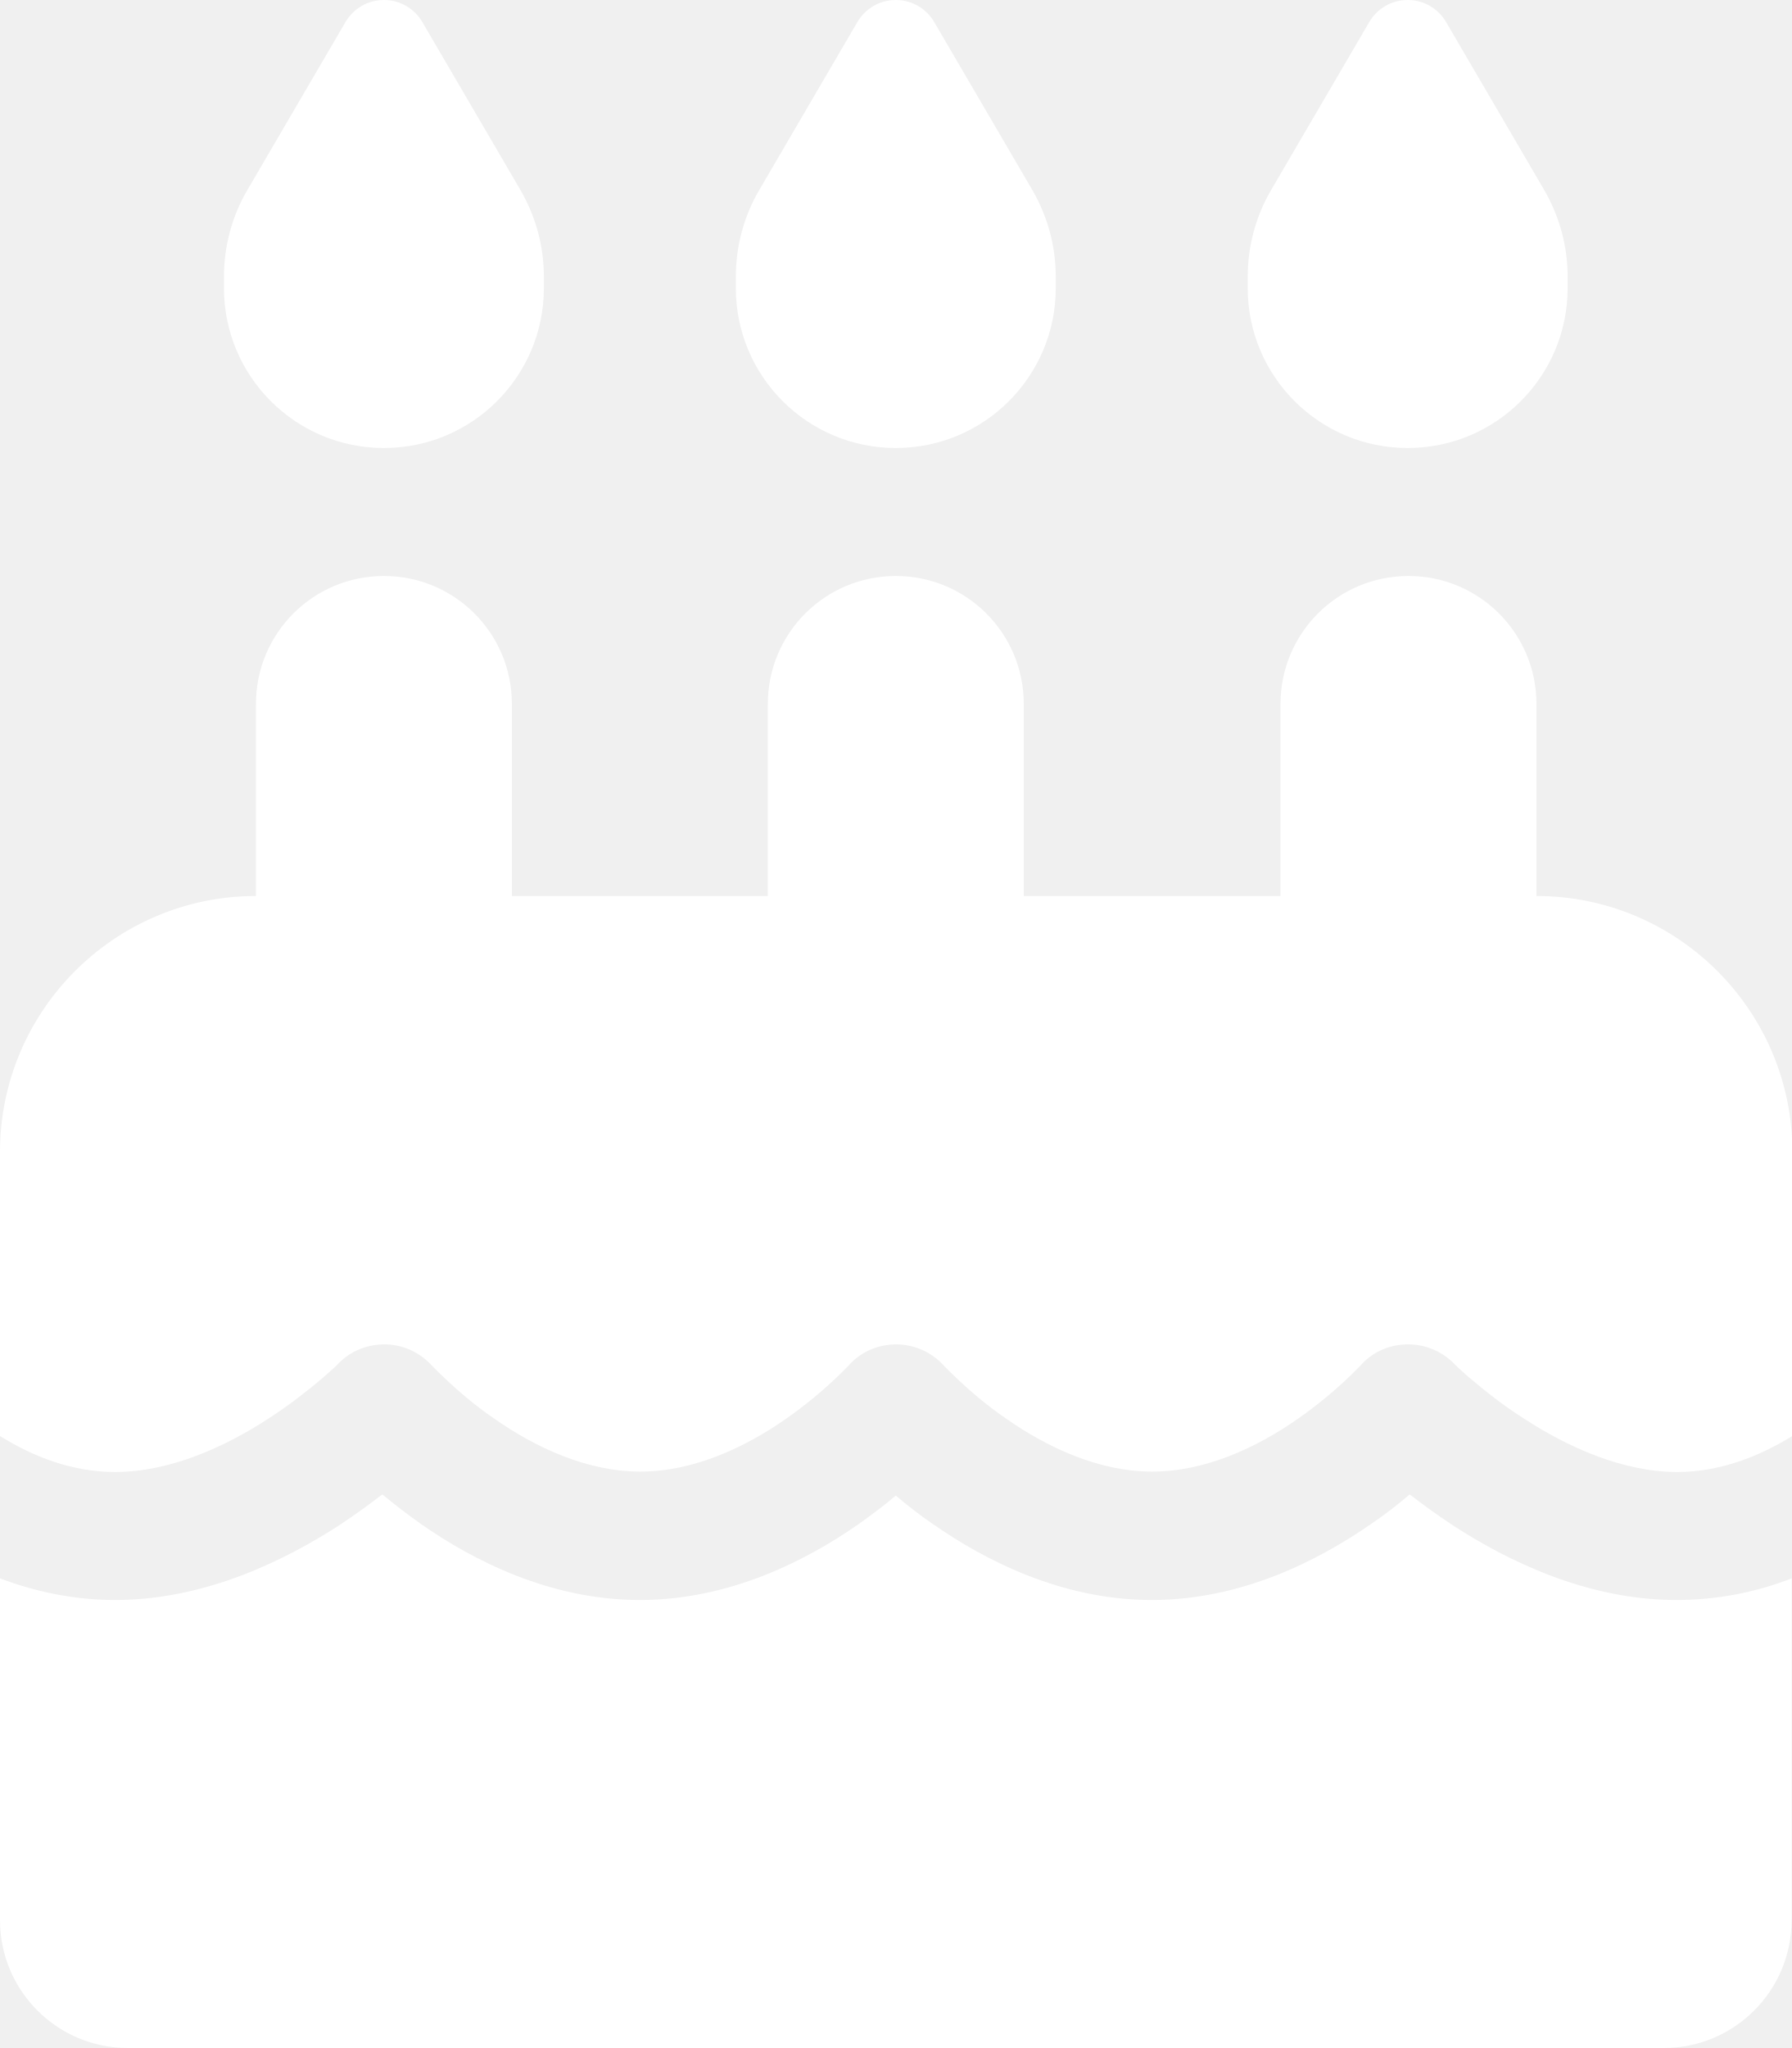
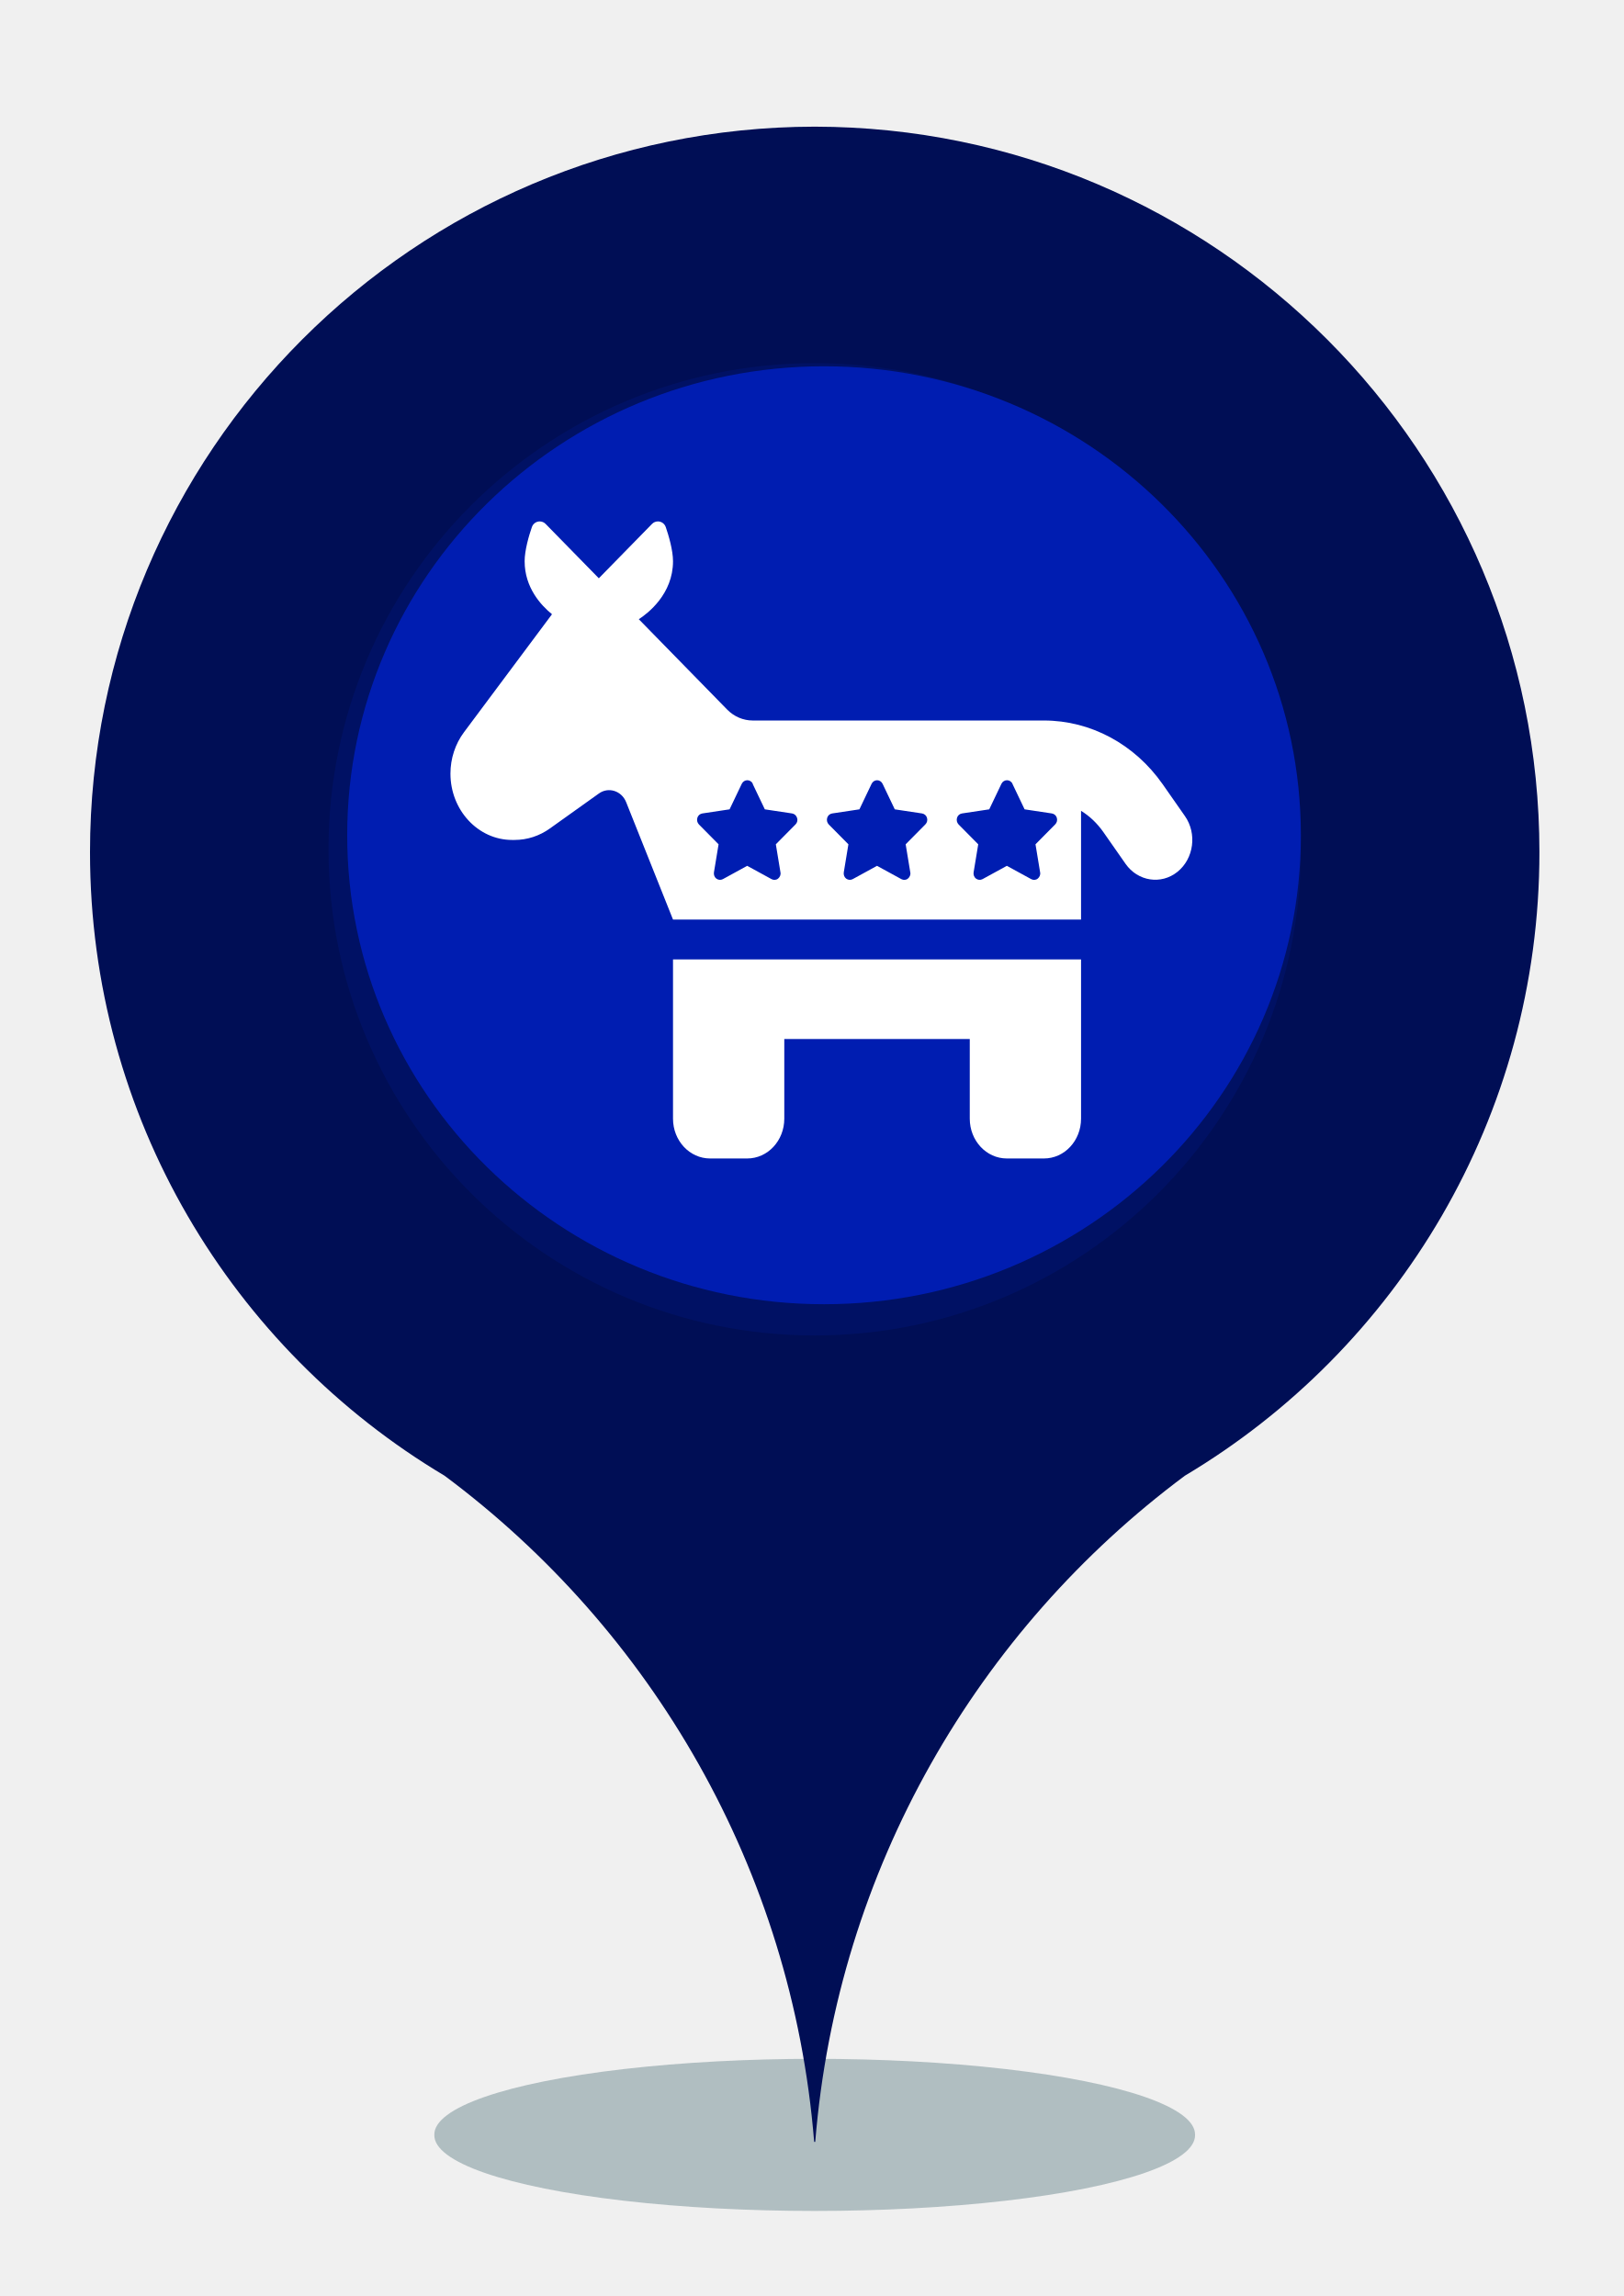
- <svg xmlns="http://www.w3.org/2000/svg" fill="#FFFFFF" viewBox="0 0 448 512">
-   <path d="M86.4 5.5L61.8 47.6C58 54.1 56 61.6 56 69.2V72c0 22.1 17.9 40 40 40s40-17.9 40-40V69.2c0-7.6-2-15-5.8-21.6L105.6 5.5C103.6 2.1 100 0 96 0s-7.6 2.1-9.6 5.5zm128 0L189.8 47.6c-3.8 6.5-5.8 14-5.8 21.6V72c0 22.1 17.9 40 40 40s40-17.9 40-40V69.2c0-7.6-2-15-5.8-21.6L233.6 5.5C231.6 2.1 228 0 224 0s-7.6 2.1-9.6 5.5zM317.8 47.6c-3.8 6.5-5.8 14-5.8 21.6V72c0 22.1 17.9 40 40 40s40-17.9 40-40V69.2c0-7.6-2-15-5.8-21.6L361.6 5.5C359.6 2.1 356 0 352 0s-7.6 2.1-9.6 5.5L317.8 47.6zM128 176c0-17.7-14.3-32-32-32s-32 14.3-32 32v48c-35.3 0-64 28.7-64 64v71c8.3 5.2 18.1 9 28.8 9c13.5 0 27.2-6.1 38.4-13.4c5.4-3.5 9.9-7.1 13-9.7c1.5-1.3 2.7-2.4 3.5-3.1c.4-.4 .7-.6 .8-.8l.1-.1 0 0 0 0s0 0 0 0s0 0 0 0c3.1-3.2 7.4-4.9 11.9-4.8s8.6 2.1 11.6 5.4l0 0 0 0 .1 .1c.1 .1 .4 .4 .7 .7c.7 .7 1.7 1.7 3.1 3c2.8 2.6 6.8 6.1 11.8 9.5c10.2 7.1 23 13.1 36.3 13.1s26.1-6 36.3-13.1c5-3.5 9-6.9 11.8-9.5c1.4-1.3 2.4-2.3 3.1-3c.3-.3 .6-.6 .7-.7l.1-.1c3-3.5 7.4-5.4 12-5.4s9 2 12 5.4l.1 .1c.1 .1 .4 .4 .7 .7c.7 .7 1.7 1.7 3.1 3c2.8 2.6 6.8 6.1 11.8 9.5c10.2 7.1 23 13.1 36.3 13.1s26.1-6 36.3-13.1c5-3.5 9-6.9 11.8-9.5c1.4-1.3 2.4-2.3 3.1-3c.3-.3 .6-.6 .7-.7l.1-.1c2.9-3.4 7.1-5.3 11.6-5.4s8.7 1.6 11.9 4.8l0 0 0 0 0 0 .1 .1c.2 .2 .4 .4 .8 .8c.8 .7 1.9 1.8 3.5 3.1c3.1 2.6 7.5 6.2 13 9.7c11.2 7.3 24.9 13.4 38.4 13.4c10.7 0 20.5-3.9 28.8-9V288c0-35.3-28.7-64-64-64V176c0-17.7-14.3-32-32-32s-32 14.3-32 32v48H256V176c0-17.7-14.3-32-32-32s-32 14.3-32 32v48H128V176zM448 394.6c-8.5 3.3-18.2 5.4-28.8 5.4c-22.5 0-42.4-9.9-55.8-18.6c-4.1-2.7-7.8-5.4-10.9-7.8c-2.8 2.4-6.1 5-9.8 7.5C329.8 390 310.6 400 288 400s-41.8-10-54.6-18.9c-3.5-2.4-6.7-4.9-9.4-7.2c-2.7 2.3-5.9 4.7-9.4 7.2C201.8 390 182.6 400 160 400s-41.8-10-54.6-18.9c-3.7-2.6-7-5.2-9.8-7.5c-3.1 2.4-6.8 5.1-10.9 7.8C71.2 390.1 51.3 400 28.8 400c-10.6 0-20.3-2.2-28.8-5.4V480c0 17.7 14.3 32 32 32H416c17.7 0 32-14.3 32-32V394.6z" />
+ <svg xmlns="http://www.w3.org/2000/svg" id="svg2" viewBox="0 0 744.09 1052.4" version="1.1" xml:space="preserve">
+   <defs id="defs1" />
+   <g id="layer1">
+     <path id="path3053" style="opacity:.491;fill:#6f8a91" d="m737.14 1192.4a414.29 102.86 0 1 1 -828.57 0 414.29 102.86 0 1 1 828.57 0z" transform="matrix(.42076 0 0 .33728 237.52 576.38)" />
+     <path id="path3014" style="fill:#000e55;fill-opacity:1" d="m373.3 58.058c-183.43 0.258-332.05 149.04-332.05 332.53 0 121.52 65.173 227.8 162.48 285.82 94.942 70.715 159.22 180.26 169.37 305.13l0.197 0.337 0.084-0.141 0.056 0.141 0.197-0.337c10.16-124.88 74.43-234.42 169.38-305.13 97.312-58.012 162.48-164.3 162.48-285.82 0-183.49-148.62-332.27-332.05-332.53-0.047-0-0.094 0-0.141 0z" />
+     <path id="path3051" style="fill:#001164;fill-opacity:1" d="m467.14 220.93a145.71 145.71 0 1 1 -291.43 0 145.71 145.71 0 1 1 291.43 0z" transform="matrix(1.5292 0 0 1.5292 -118.15 51.446)" />
+     <ellipse id="path3055" style="fill:#001db1;fill-opacity:1" cx="377.642" cy="382.852" rx="218.528" ry="214.958" />
+     <path d="m 240.434,257.25 c 0,-5.076 2.019,-11.92 3.294,-15.57 0.531,-1.654 2.019,-2.68 3.612,-2.68 1.009,0 2.019,0.399 2.762,1.198 l 24.331,24.866 24.331,-24.866 c 0.744,-0.798 1.753,-1.198 2.762,-1.198 1.594,0 3.081,1.027 3.612,2.68 1.275,3.707 3.294,10.494 3.294,15.57 0,15.113 -11.634,23.953 -15.672,26.577 l 40.481,41.405 c 3.187,3.251 7.384,5.019 11.74,5.019 h 116.448 17 c 21.409,0 41.543,10.836 54.399,29.2 l 10.2,14.6 c 5.631,8.041 4.091,19.505 -3.4,25.55 -7.491,6.045 -18.168,4.391 -23.8,-3.65 l -10.2,-14.6 c -2.816,-3.992 -6.269,-7.3 -10.2,-9.695 V 421.5 H 308.433 l -21.462,-53.78 c -2.072,-5.247 -8.128,-7.186 -12.537,-3.992 L 252.068,379.696 C 247.233,383.175 241.602,385 235.759,385 h -1.062 c -15.565,0 -28.262,-13.63 -28.262,-30.398 0,-6.901 2.178,-13.573 6.216,-18.991 l 40.321,-54.066 c -5.047,-4.106 -12.537,-12.205 -12.537,-24.295 z m 203.997,182.5 h 50.999 v 36.5 36.5 c 0,10.095 -7.597,18.25 -17,18.25 h -17 c -9.403,0 -17,-8.155 -17,-18.25 v -36.5 h -84.999 v 36.5 c 0,10.095 -7.597,18.25 -17,18.25 H 325.432 c -9.403,0 -17,-8.155 -17,-18.25 v -36.5 -36.5 h 50.999 z m -99.395,-80.471 c -0.478,-1.027 -1.487,-1.654 -2.55,-1.654 -1.062,0 -2.072,0.627 -2.55,1.654 l -5.578,11.691 -12.484,1.882 c -1.062,0.171 -1.966,0.912 -2.284,1.996 -0.319,1.084 -0.053,2.224 0.691,3.023 l 9.031,9.125 -2.125,12.889 c -0.159,1.084 0.266,2.224 1.116,2.852 0.85,0.627 2.019,0.741 2.975,0.228 l 11.156,-6.102 11.156,6.102 c 0.956,0.513 2.125,0.456 2.975,-0.228 0.85,-0.684 1.328,-1.768 1.116,-2.852 l -2.125,-12.889 9.031,-9.125 c 0.797,-0.798 1.062,-1.939 0.691,-3.023 -0.372,-1.084 -1.222,-1.825 -2.284,-1.996 l -12.484,-1.882 -5.578,-11.691 z m 56.949,-1.654 c -1.062,0 -2.072,0.627 -2.55,1.654 l -5.578,11.691 -12.484,1.882 c -1.062,0.171 -1.966,0.912 -2.284,1.996 -0.319,1.084 -0.053,2.224 0.691,3.023 l 9.031,9.125 -2.125,12.889 c -0.159,1.084 0.266,2.224 1.116,2.852 0.85,0.627 2.019,0.741 2.975,0.228 l 11.156,-6.102 11.156,6.102 c 0.956,0.513 2.125,0.456 2.975,-0.228 0.85,-0.684 1.328,-1.768 1.116,-2.852 l -2.125,-12.889 9.031,-9.125 c 0.797,-0.798 1.062,-1.939 0.744,-3.023 -0.319,-1.084 -1.222,-1.825 -2.284,-1.996 l -12.484,-1.882 -5.578,-11.691 c -0.478,-1.027 -1.487,-1.654 -2.55,-1.654 z m 62.049,1.654 c -0.478,-1.027 -1.487,-1.654 -2.55,-1.654 -1.062,0 -2.072,0.627 -2.55,1.654 l -5.578,11.691 -12.484,1.882 c -1.062,0.171 -1.966,0.912 -2.284,1.996 -0.319,1.084 -0.053,2.224 0.691,3.023 l 9.031,9.125 -2.125,12.889 c -0.159,1.084 0.266,2.224 1.116,2.852 0.85,0.627 2.019,0.741 2.975,0.228 l 11.156,-6.102 11.156,6.102 c 0.956,0.513 2.125,0.456 2.975,-0.228 0.85,-0.684 1.328,-1.768 1.116,-2.852 l -2.125,-12.889 9.031,-9.125 c 0.797,-0.798 1.062,-1.939 0.744,-3.023 -0.319,-1.084 -1.222,-1.825 -2.284,-1.996 l -12.484,-1.882 -5.578,-11.691 z" id="path1" style="fill:#ffffff;stroke-width:0.55" />
+   </g>
+   <g id="layer2" />
</svg>
